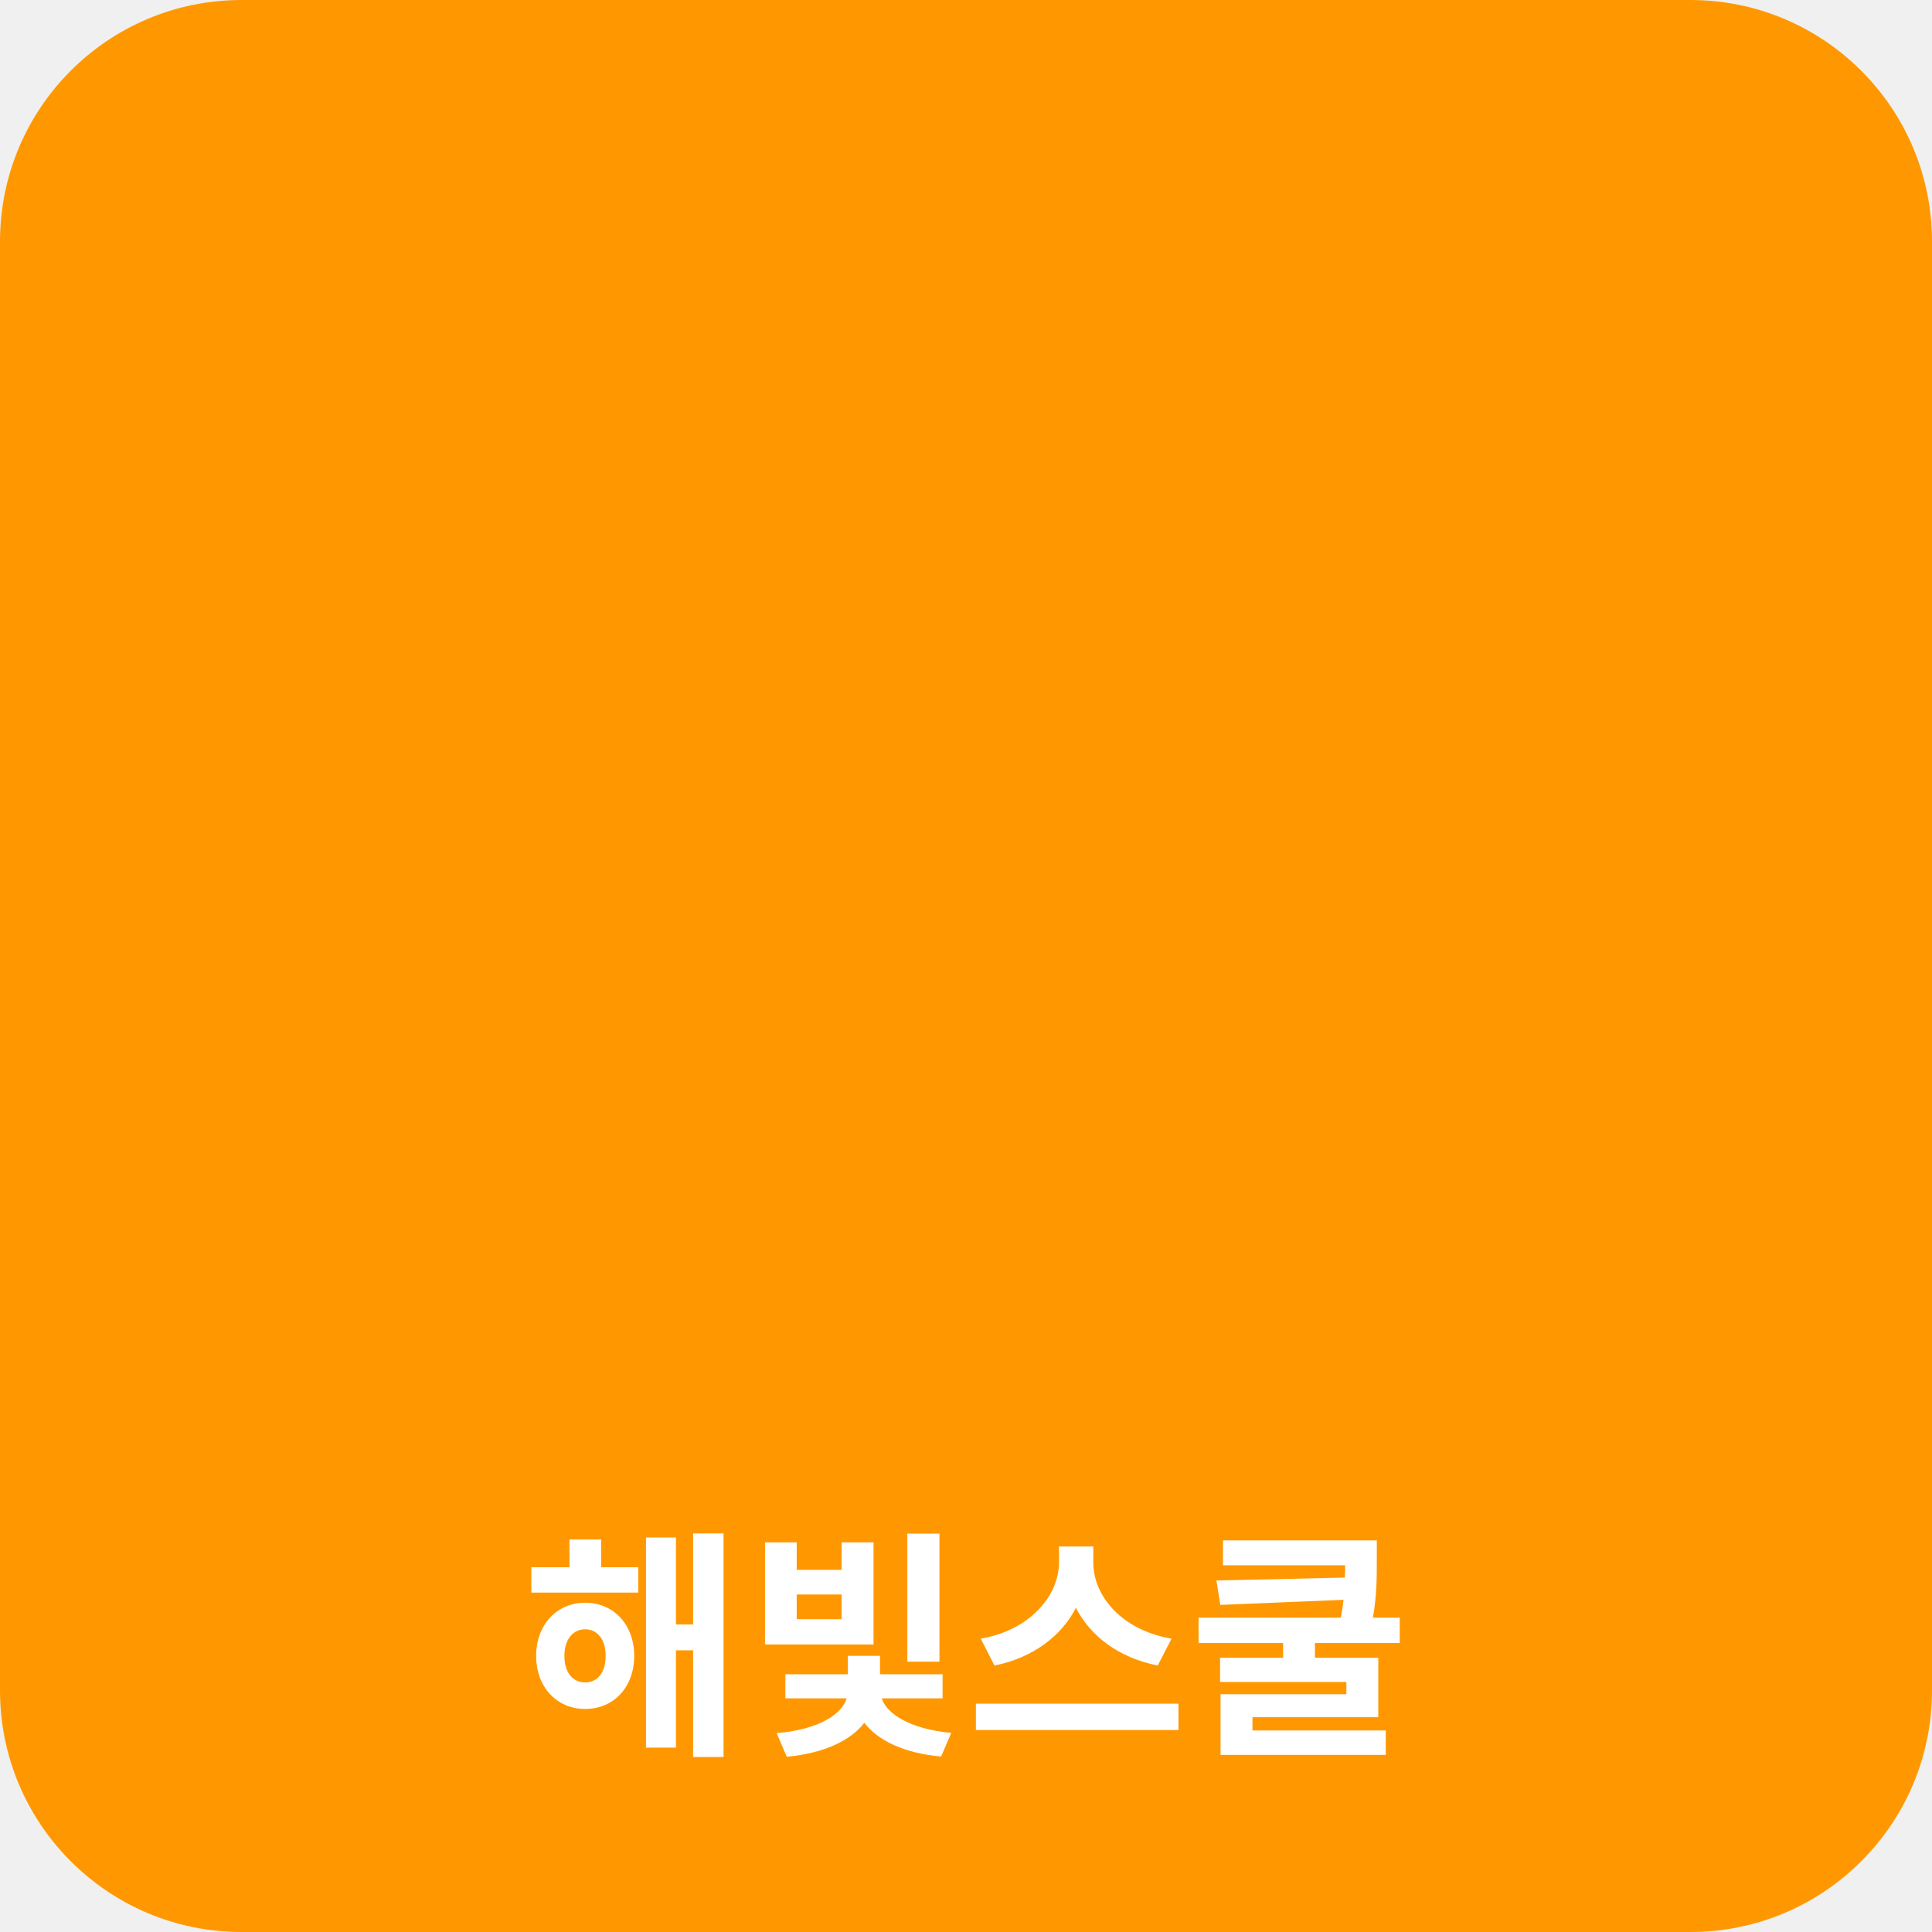
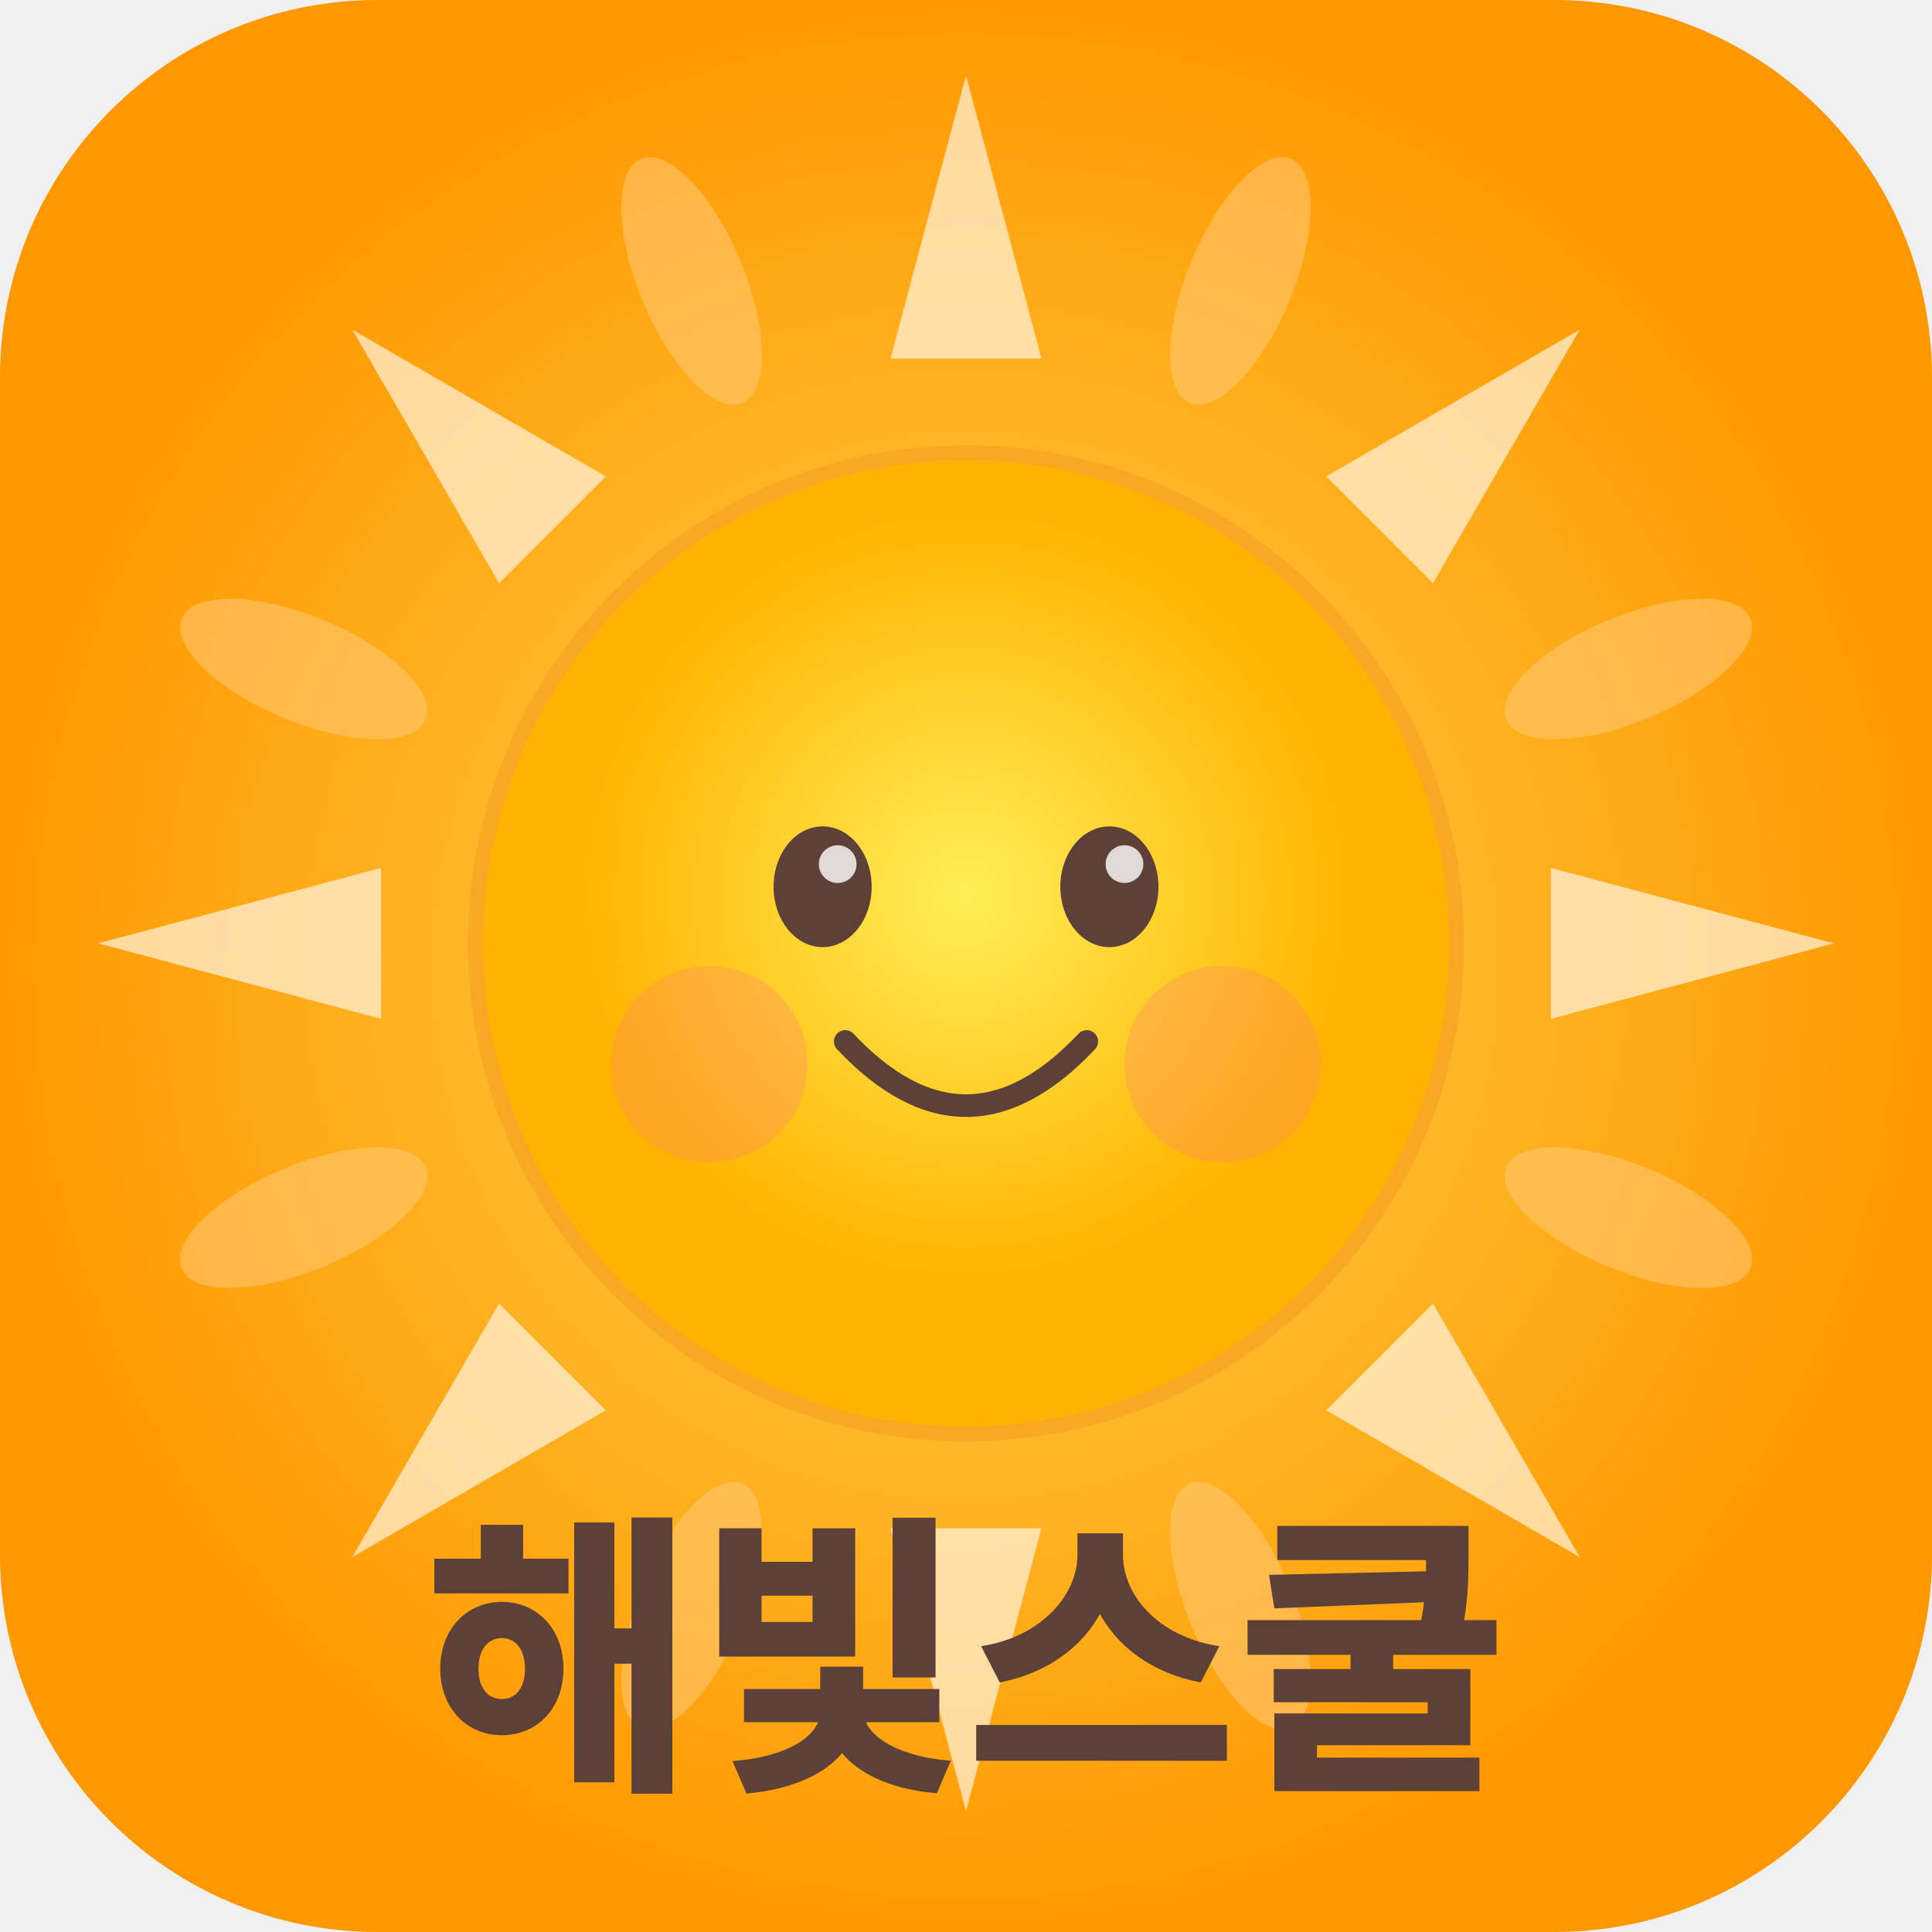
<svg xmlns="http://www.w3.org/2000/svg" viewBox="0 0 512 512" width="512" height="512">
-   <rect width="512" height="512" rx="64" fill="#FF9800" />
-   <text x="256" y="330" font-size="280" text-anchor="middle" fill="white" />
-   <text x="256" y="460" font-size="64" text-anchor="middle" fill="white" font-family="sans-serif" font-weight="bold">해빛스쿨</text>
+   <defs>
+     <radialGradient id="bg" cx="50%" cy="50%" r="50%">
+       <stop offset="0%" stop-color="#FFD54F" />
+       <stop offset="100%" stop-color="#FF9800" />
+     </radialGradient>
+     <radialGradient id="face" cx="50%" cy="45%" r="40%">
+       <stop offset="0%" stop-color="#FFEE58" />
+       <stop offset="100%" stop-color="#FFB300" />
+     </radialGradient>
+   </defs>
+   <rect width="512" height="512" rx="100" fill="url(#bg)" />
+   <g transform="translate(256,250)">
+     <g fill="#FFF3E0" opacity="0.7">
+       <polygon points="0,-230 20,-155 -20,-155" transform="rotate(0)" />
+       <polygon points="0,-230 20,-155 -20,-155" transform="rotate(45)" />
+       <polygon points="0,-230 20,-155 -20,-155" transform="rotate(90)" />
+       <polygon points="0,-230 20,-155 -20,-155" transform="rotate(135)" />
+       <polygon points="0,-230 20,-155 -20,-155" transform="rotate(180)" />
+       <polygon points="0,-230 20,-155 -20,-155" transform="rotate(225)" />
+       <polygon points="0,-230 20,-155 -20,-155" transform="rotate(270)" />
+       <polygon points="0,-230 20,-155 -20,-155" transform="rotate(315)" />
+     </g>
+     <g fill="#FFCC80" opacity="0.5">
+       <ellipse cx="0" cy="-190" rx="14" ry="35" transform="rotate(22.5)" />
+       <ellipse cx="0" cy="-190" rx="14" ry="35" transform="rotate(67.5)" />
+       <ellipse cx="0" cy="-190" rx="14" ry="35" transform="rotate(112.5)" />
+       <ellipse cx="0" cy="-190" rx="14" ry="35" transform="rotate(157.5)" />
+       <ellipse cx="0" cy="-190" rx="14" ry="35" transform="rotate(202.5)" />
+       <ellipse cx="0" cy="-190" rx="14" ry="35" transform="rotate(247.5)" />
+       <ellipse cx="0" cy="-190" rx="14" ry="35" transform="rotate(292.5)" />
+       <ellipse cx="0" cy="-190" rx="14" ry="35" transform="rotate(337.5)" />
+     </g>
+   </g>
+   <circle cx="256" cy="250" r="130" fill="url(#face)" stroke="#F9A825" stroke-width="4" />
+   <circle cx="188" cy="282" r="26" fill="#FF8A65" opacity="0.35" />
+   <circle cx="324" cy="282" r="26" fill="#FF8A65" opacity="0.35" />
+   <ellipse cx="218" cy="235" rx="13" ry="16" fill="#5D4037" />
+   <ellipse cx="294" cy="235" rx="13" ry="16" fill="#5D4037" />
+   <circle cx="222" cy="229" r="5" fill="white" opacity="0.8" />
+   <circle cx="298" cy="229" r="5" fill="white" opacity="0.8" />
+   <path d="M224,276 Q256,310 288,276" fill="none" stroke="#5D4037" stroke-width="6" stroke-linecap="round" />
+   <text x="256" y="468" font-size="78" text-anchor="middle" fill="#5D4037" font-family="'Apple SD Gothic Neo','Malgun Gothic',sans-serif" font-weight="900" stroke="#5D4037" stroke-width="1">해빛스쿨</text>
</svg>
